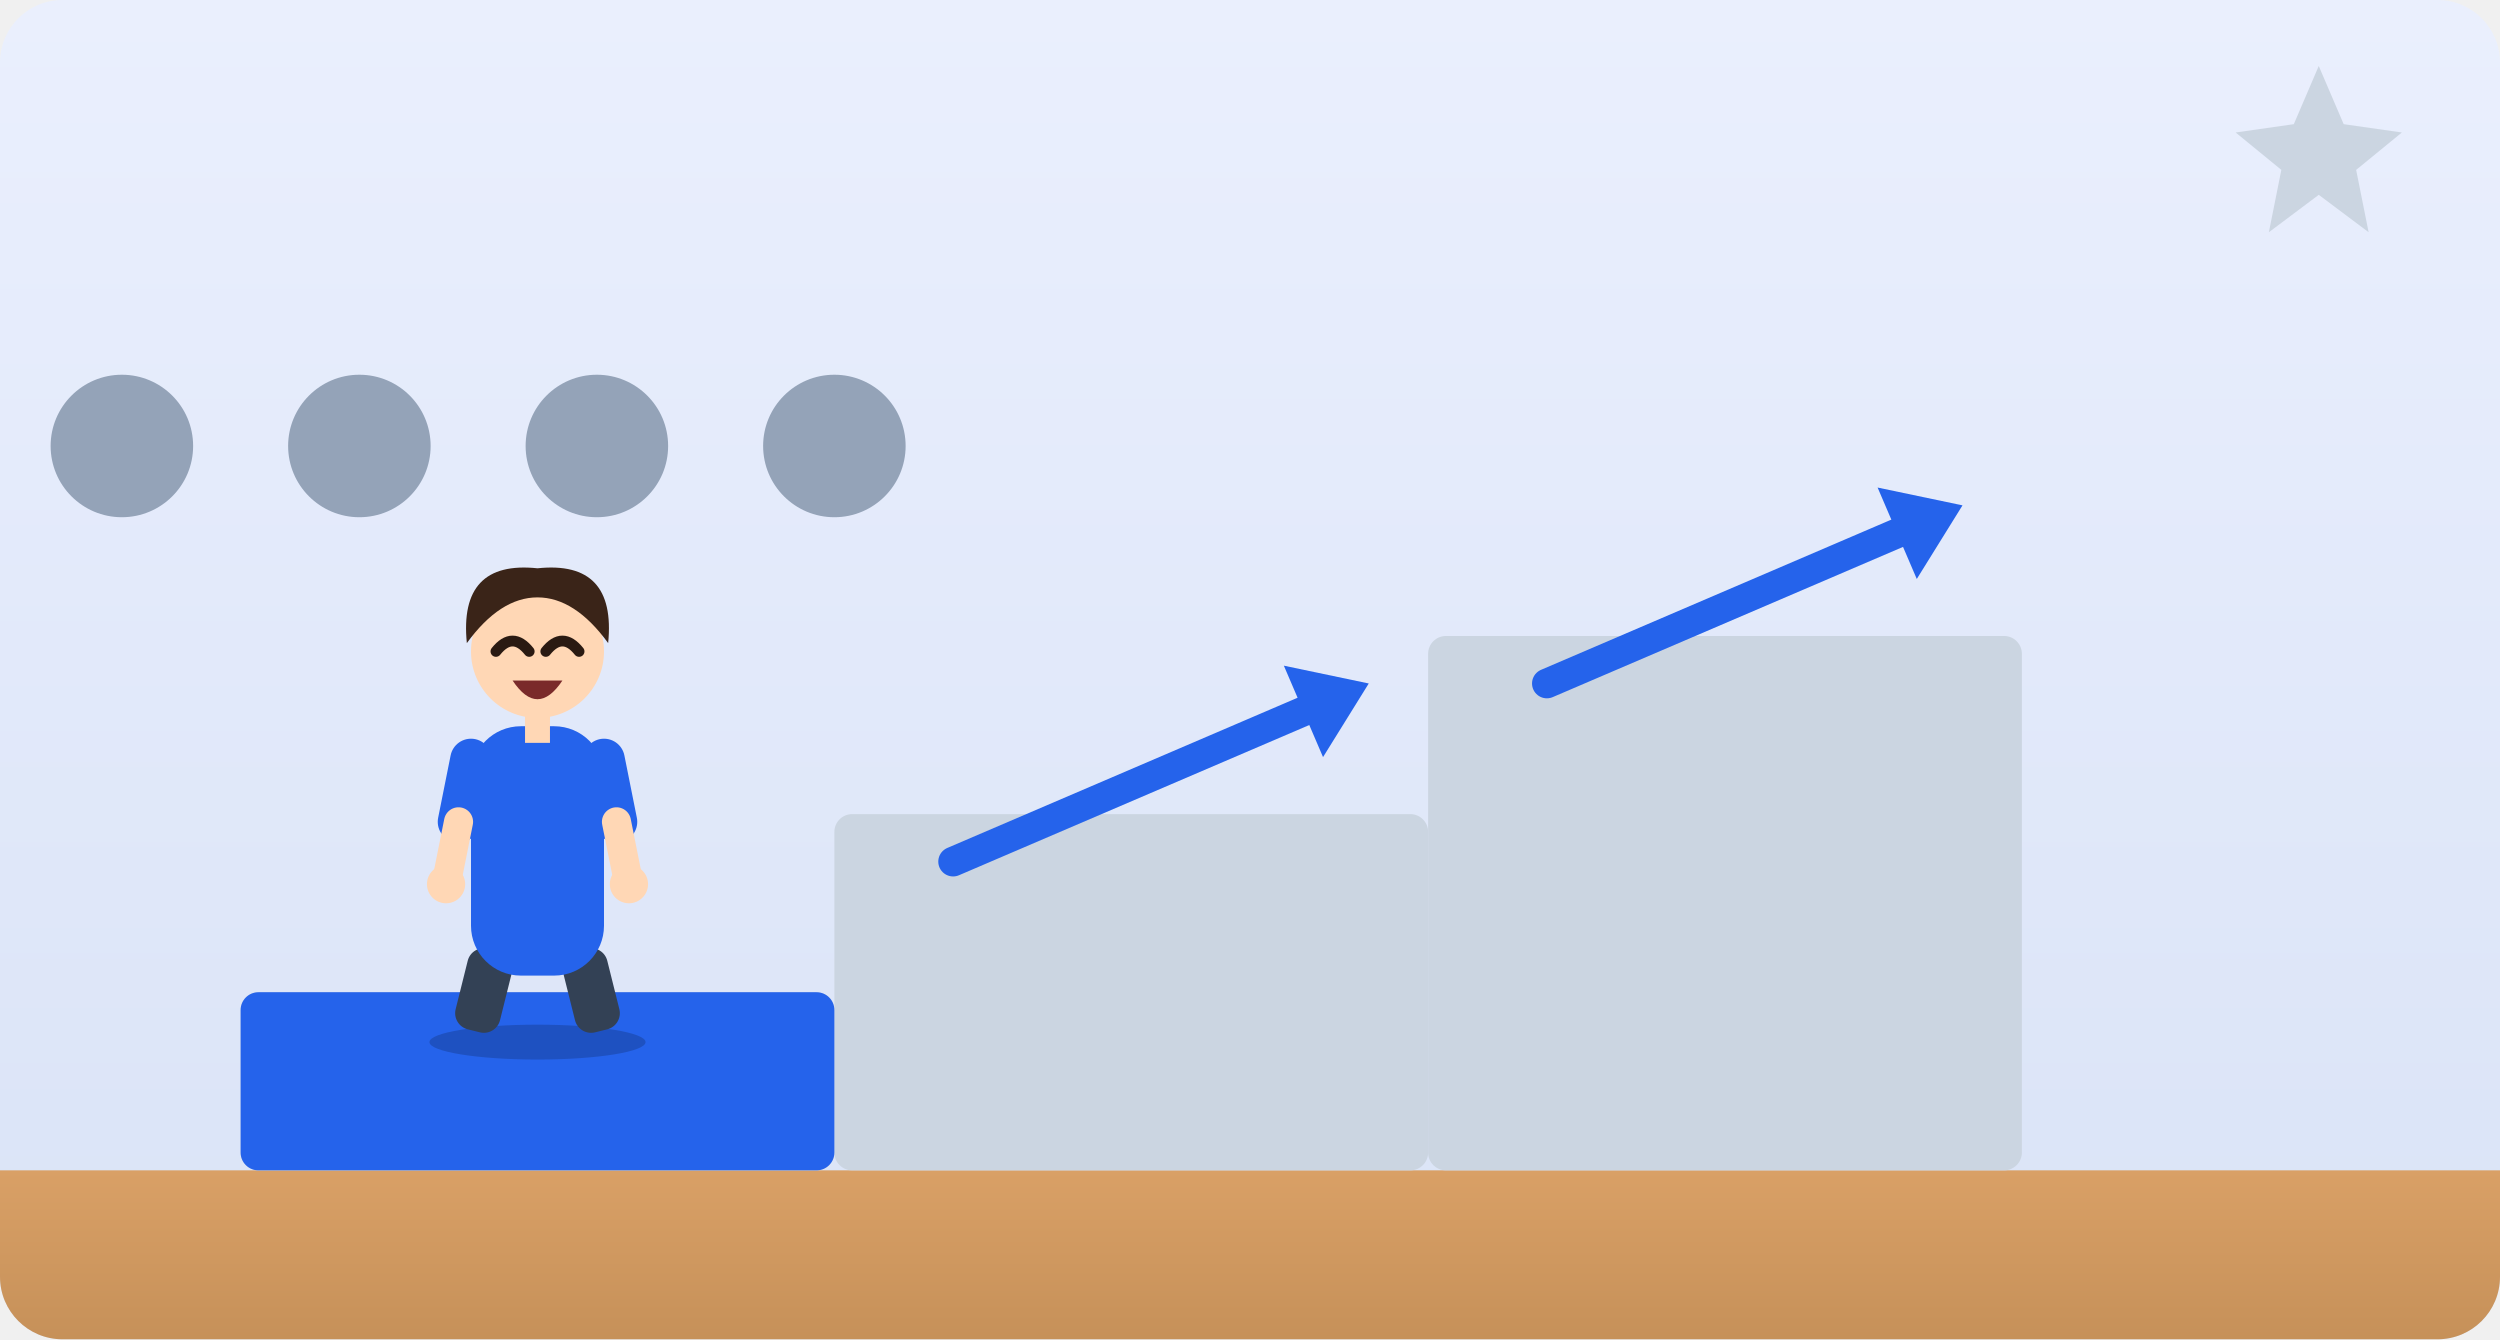
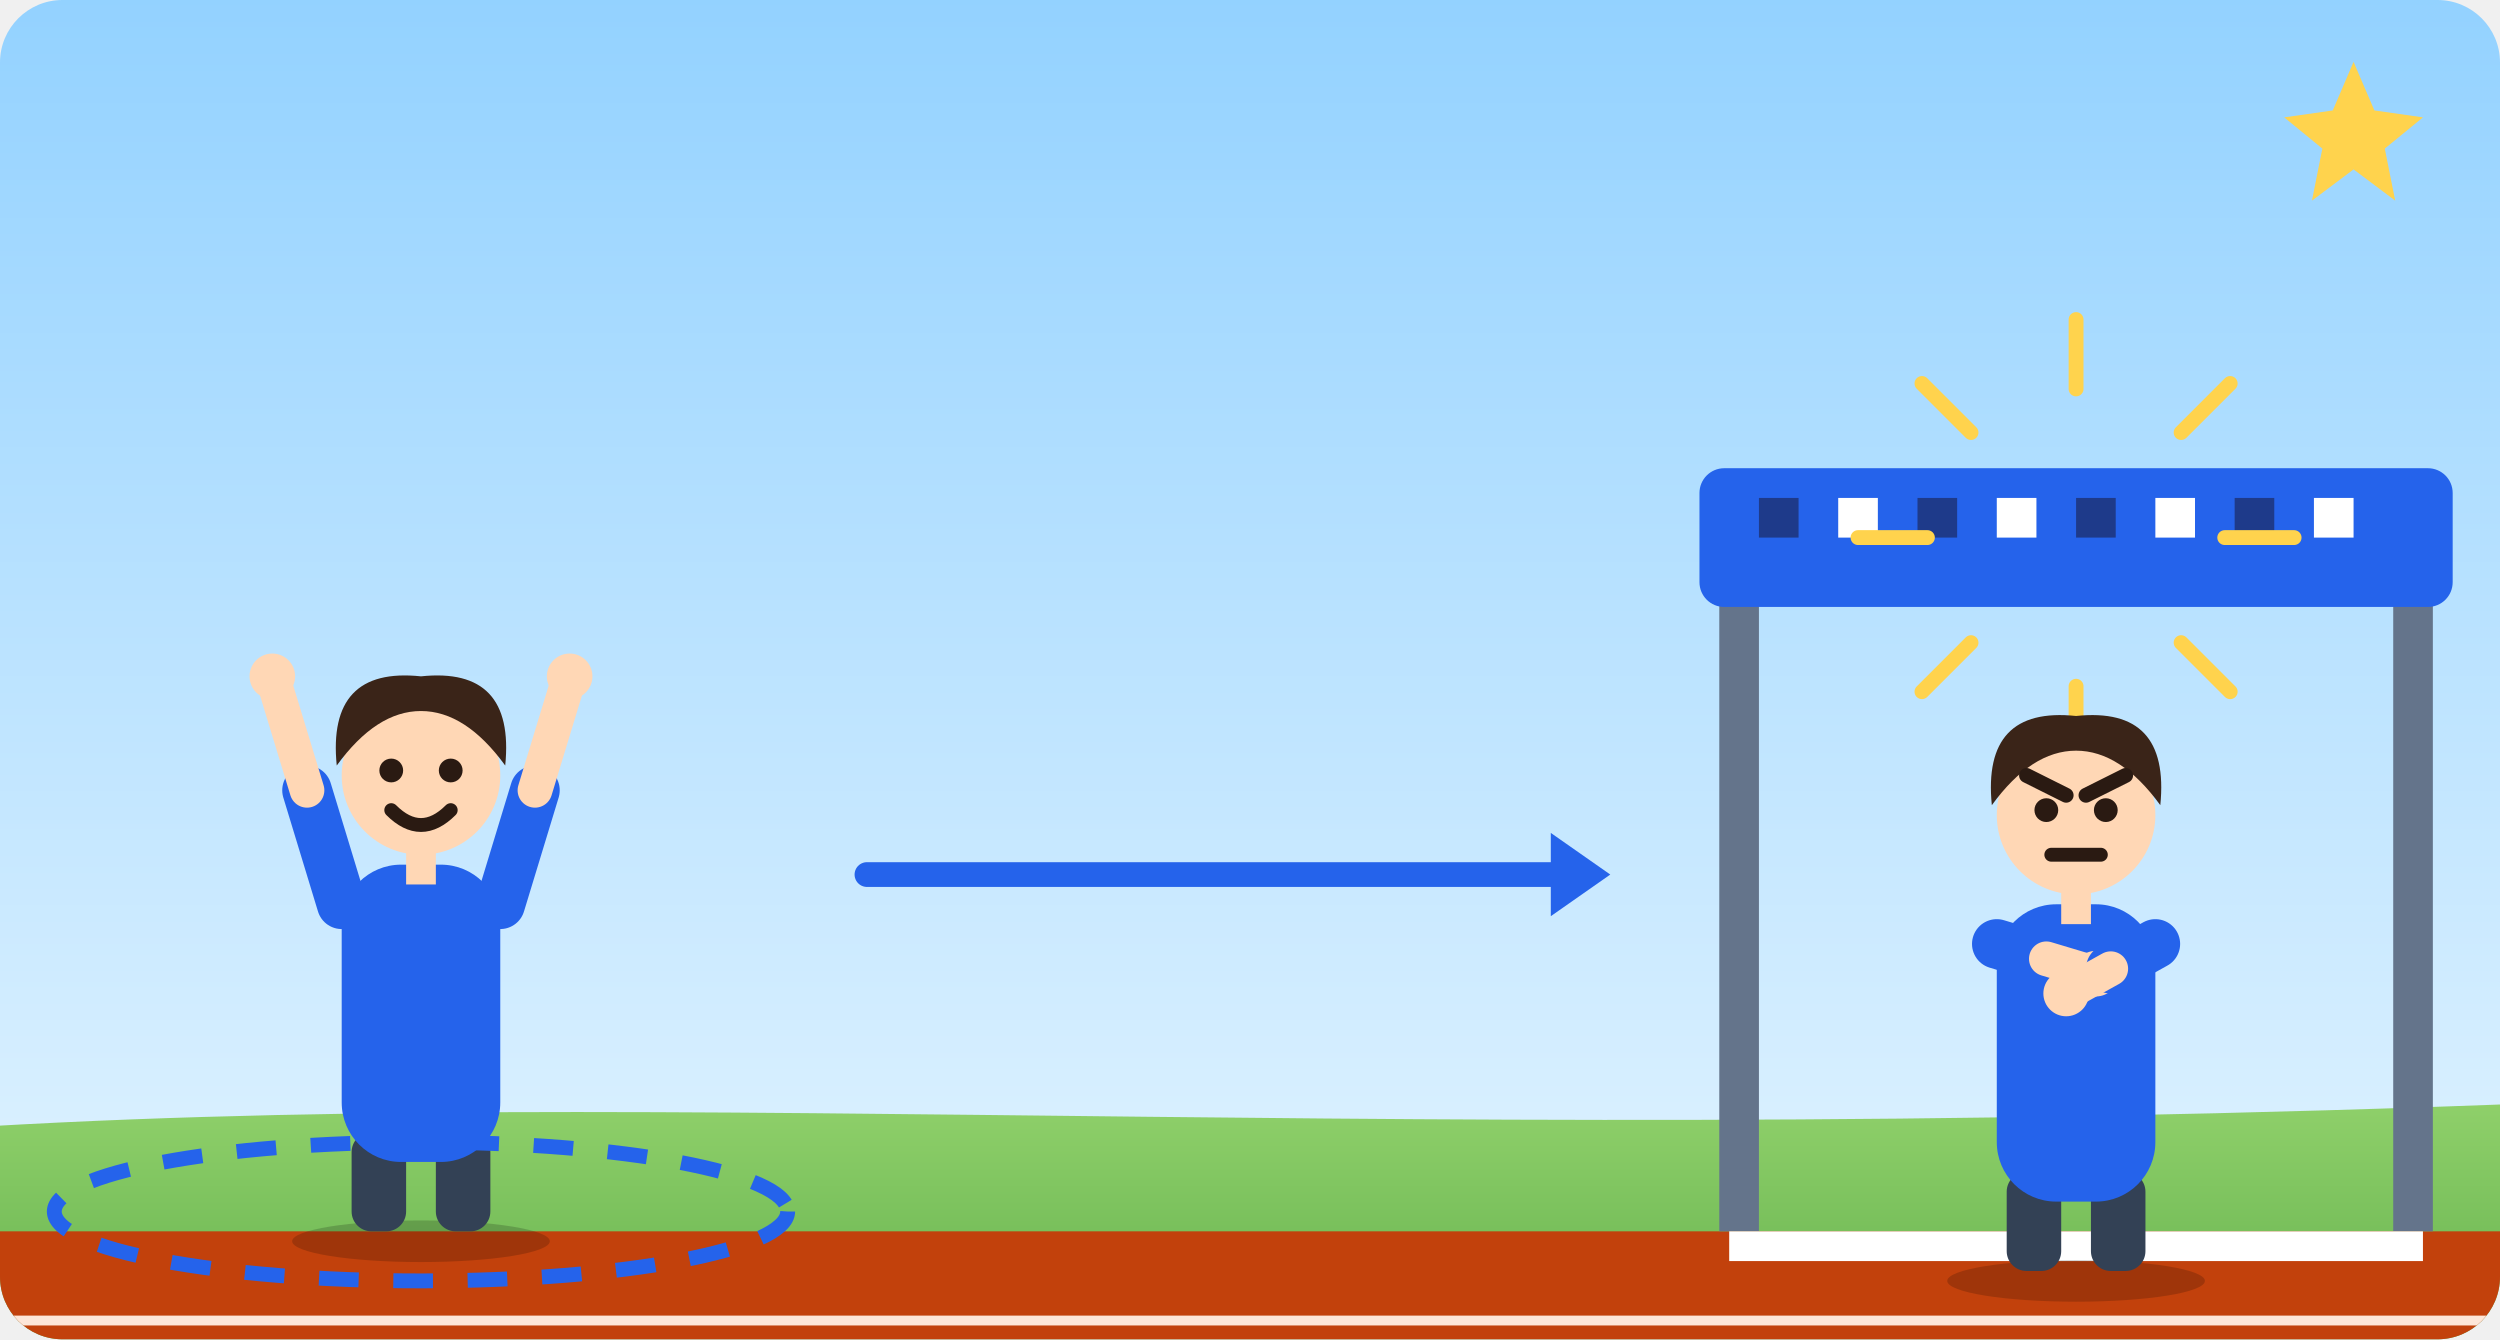
- <svg xmlns="http://www.w3.org/2000/svg" data-n="3" data-t="1" data-c="#2563eb" viewBox="0 0 560 300" role="img" aria-label="결승에 앞서 치르는 첫 단계의 예선">
+ <svg xmlns="http://www.w3.org/2000/svg" data-n="3" data-t="1" data-c="#2563eb" viewBox="0 0 560 300" role="img" aria-label="본 경기에 앞서 트랙 밖에서 먼저 몸을 푸는 예비 단계">
  <defs>
    <clipPath id="preliminary_clip">
      <rect width="560" height="300" rx="14" />
    </clipPath>
    <linearGradient id="preliminary_sky" x1="0" y1="0" x2="0" y2="1">
-       <stop offset="0" stop-color="#eef2ff" />
-       <stop offset="1" stop-color="#d8e2f6" />
+       <stop offset="0" stop-color="#8fd0ff" />
+       <stop offset="1" stop-color="#eaf7ff" />
    </linearGradient>
    <linearGradient id="preliminary_gr" x1="0" y1="0" x2="0" y2="1">
-       <stop offset="0" stop-color="#d9a066" />
-       <stop offset="1" stop-color="#b98650" />
+       <stop offset="0" stop-color="#8fd06a" />
+       <stop offset="1" stop-color="#58a846" />
    </linearGradient>
  </defs>
  <g clip-path="url(#preliminary_clip)">
-     <g transform="translate(-119 -73) scale(1.33)">
+     <g transform="translate(-50 -15) scale(1.11)">
      <rect width="560" height="300" fill="url(#preliminary_sky)" />
-       <rect x="0" y="252" width="560" height="48" fill="url(#preliminary_gr)" />
-       <g class="vs up" data-s="1">
-         <g transform="translate(280 252)">
-           <rect x="-150" y="-30" width="100" height="30" rx="3" fill="#cbd5e1" />
-           <rect x="-50" y="-60" width="100" height="60" rx="3" fill="#cbd5e1" />
-           <rect x="50" y="-90" width="100" height="90" rx="3" fill="#cbd5e1" />
-         </g>
-       </g>
-       <g class="vs pop" data-s="2">
-         <rect x="130" y="222" width="100" height="30" rx="3" fill="#2563eb" />
-         <g transform="translate(180 222) scale(0.7)">
+       <path d="M0 244C150 230 310 246 560 236V300H0Z" fill="url(#preliminary_gr)" />
+       <rect x="0" y="262" width="560" height="38" fill="#c2410c" />
+       <path d="M0 280H560" fill="none" stroke="#fde6d8" stroke-width="2" stroke-linecap="round" stroke-linejoin="round" />
+       <g class="vs up" data-s="1" data-e="2">
+         <g transform="translate(130 252)">
          <ellipse cx="0" cy="12" rx="26" ry="4.2" fill="#000" fill-opacity="0.18" />
-           <rect x="-16" y="-10" width="11" height="20" rx="4" fill="#334155" transform="rotate(14 -10 -10)" />
-           <rect x="5" y="-10" width="11" height="20" rx="4" fill="#334155" transform="rotate(-14 10 -10)" />
+           <rect x="-14" y="-10" width="11" height="20" rx="4" fill="#334155" />
+           <rect x="3" y="-10" width="11" height="20" rx="4" fill="#334155" />
          <rect x="-16" y="-64" width="32" height="60" rx="12" fill="#2563eb" />
-           <path d="M-16 -56L-19 -41" fill="none" stroke="#2563eb" stroke-width="10" stroke-linecap="round" stroke-linejoin="round" />
-           <path d="M-19 -41L-22 -26" fill="none" stroke="#ffd7b5" stroke-width="7" stroke-linecap="round" stroke-linejoin="round" />
-           <circle cx="-22" cy="-26" r="4.6" fill="#ffd7b5" />
-           <path d="M16 -56L19 -41" fill="none" stroke="#2563eb" stroke-width="10" stroke-linecap="round" stroke-linejoin="round" />
-           <path d="M19 -41L22 -26" fill="none" stroke="#ffd7b5" stroke-width="7" stroke-linecap="round" stroke-linejoin="round" />
-           <circle cx="22" cy="-26" r="4.6" fill="#ffd7b5" />
+           <path d="M-16 -56L-23 -79" fill="none" stroke="#2563eb" stroke-width="10" stroke-linecap="round" stroke-linejoin="round" />
+           <path d="M-23 -79L-30 -102" fill="none" stroke="#ffd7b5" stroke-width="7" stroke-linecap="round" stroke-linejoin="round" />
+           <circle cx="-30" cy="-102" r="4.6" fill="#ffd7b5" />
+           <path d="M16 -56L23 -79" fill="none" stroke="#2563eb" stroke-width="10" stroke-linecap="round" stroke-linejoin="round" />
+           <path d="M23 -79L30 -102" fill="none" stroke="#ffd7b5" stroke-width="7" stroke-linecap="round" stroke-linejoin="round" />
+           <circle cx="30" cy="-102" r="4.6" fill="#ffd7b5" />
          <rect x="-3" y="-68" width="6" height="8" fill="#ffd7b5" />
          <circle cx="0" cy="-82" r="16" fill="#ffd7b5" />
          <path d="M-17 -84Q-19 -104 0 -102Q19 -104 17 -84Q9 -95 0 -95Q-9 -95 -17 -84Z" fill="#3a2418" />
-           <path d="M-10 -82Q-6 -87 -2 -82M2 -82Q6 -87 10 -82" fill="none" stroke="#2a1a12" stroke-width="2.6" stroke-linecap="round" stroke-linejoin="round" />
-           <path d="M-6 -75Q0 -66 6 -75Z" fill="#7a2a2a" />
+           <circle cx="-6" cy="-83" r="2.4" fill="#2a1a12" />
+           <circle cx="6" cy="-83" r="2.4" fill="#2a1a12" />
+           <path d="M-6 -75Q0 -69 6 -75" fill="none" stroke="#2a1a12" stroke-width="2.8" stroke-linecap="round" stroke-linejoin="round" />
        </g>
-         <circle cx="110" cy="130" r="12" fill="#94a3b8" />
-         <circle cx="150" cy="130" r="12" fill="#94a3b8" />
-         <circle cx="190" cy="130" r="12" fill="#94a3b8" />
-         <circle cx="230" cy="130" r="12" fill="#94a3b8" />
+         <ellipse cx="130" cy="258" rx="74" ry="14" fill="none" stroke="#2563eb" stroke-width="3" stroke-dasharray="8 7" />
      </g>
-       <g class="vs wipe" data-s="3">
-         <path d="M250 200L309 174.7" fill="none" stroke="#2563eb" stroke-width="5" stroke-linecap="round" stroke-linejoin="round" />
-         <path d="M320 170L312.3 182.4L305.7 167Z" fill="#2563eb" />
-         <path d="M350 170L409 144.7" fill="none" stroke="#2563eb" stroke-width="5" stroke-linecap="round" stroke-linejoin="round" />
-         <path d="M420 140L412.3 152.4L405.7 137Z" fill="#2563eb" />
-         <path d="M480 66L484.2 75.8L494 77.2L486.3 83.5L488.4 94L480 87.7L471.6 94L473.7 83.5L466 77.2L475.8 75.8Z" fill="#cbd5e1" />
-         <path d="M460 70L500 90" fill="none" stroke="#cbd5e1" stroke-width="3" stroke-linecap="round" stroke-linejoin="round" stroke-opacity="0" />
+       <g class="vs up" data-s="2">
+         <rect x="392" y="120" width="8" height="142" fill="#64748b" />
+         <rect x="528" y="120" width="8" height="142" fill="#64748b" />
+         <rect x="388" y="108" width="152" height="28" rx="5" fill="#2563eb" />
+         <rect x="400" y="114" width="8" height="8" fill="#1e3a8a" />
+         <rect x="416" y="114" width="8" height="8" fill="#fff" />
+         <rect x="432" y="114" width="8" height="8" fill="#1e3a8a" />
+         <rect x="448" y="114" width="8" height="8" fill="#fff" />
+         <rect x="464" y="114" width="8" height="8" fill="#1e3a8a" />
+         <rect x="480" y="114" width="8" height="8" fill="#fff" />
+         <rect x="496" y="114" width="8" height="8" fill="#1e3a8a" />
+         <rect x="512" y="114" width="8" height="8" fill="#fff" />
+         <rect x="394" y="262" width="140" height="6" fill="#fff" />
+         <path d="M464 92L464 78M485.2 100.8L495.1 90.9M494 122L508 122M485.2 143.2L495.1 153.1M464 152L464 166M442.8 143.2L432.9 153.1M434 122L420 122M442.8 100.8L432.9 90.9" fill="none" stroke="#ffd34d" stroke-width="3" stroke-linecap="round" stroke-linejoin="round" />
+       </g>
+       <g class="vs wipe" data-s="2" data-e="2">
+         <path d="M220 190L358 190" fill="none" stroke="#2563eb" stroke-width="5" stroke-linecap="round" stroke-linejoin="round" />
+         <path d="M370 190L358 198.4L358 181.6Z" fill="#2563eb" />
+       </g>
+       <g class="vs up" data-s="3">
+         <g transform="translate(464 260)">
+           <ellipse cx="0" cy="12" rx="26" ry="4.2" fill="#000" fill-opacity="0.18" />
+           <rect x="-14" y="-10" width="11" height="20" rx="4" fill="#334155" />
+           <rect x="3" y="-10" width="11" height="20" rx="4" fill="#334155" />
+           <rect x="-16" y="-64" width="32" height="60" rx="12" fill="#2563eb" />
+           <path d="M-16 -56L-6 -53" fill="none" stroke="#2563eb" stroke-width="10" stroke-linecap="round" stroke-linejoin="round" />
+           <path d="M-6 -53L4 -50" fill="none" stroke="#ffd7b5" stroke-width="7" stroke-linecap="round" stroke-linejoin="round" />
+           <circle cx="4" cy="-50" r="4.6" fill="#ffd7b5" />
+           <path d="M16 -56L7 -51" fill="none" stroke="#2563eb" stroke-width="10" stroke-linecap="round" stroke-linejoin="round" />
+           <path d="M7 -51L-2 -46" fill="none" stroke="#ffd7b5" stroke-width="7" stroke-linecap="round" stroke-linejoin="round" />
+           <circle cx="-2" cy="-46" r="4.6" fill="#ffd7b5" />
+           <rect x="-3" y="-68" width="6" height="8" fill="#ffd7b5" />
+           <circle cx="0" cy="-82" r="16" fill="#ffd7b5" />
+           <path d="M-17 -84Q-19 -104 0 -102Q19 -104 17 -84Q9 -95 0 -95Q-9 -95 -17 -84Z" fill="#3a2418" />
+           <circle cx="-6" cy="-83" r="2.4" fill="#2a1a12" />
+           <circle cx="6" cy="-83" r="2.4" fill="#2a1a12" />
+           <path d="M-10 -90L-2 -86M10 -90L2 -86" fill="none" stroke="#2a1a12" stroke-width="3" stroke-linecap="round" stroke-linejoin="round" />
+           <path d="M-5 -74H5" fill="none" stroke="#2a1a12" stroke-width="2.8" stroke-linecap="round" stroke-linejoin="round" />
+         </g>
+         <path d="M520 26L524.2 35.8L534 37.2L526.3 43.5L528.4 54L520 47.7L511.6 54L513.7 43.5L506 37.2L515.8 35.8Z" fill="#ffd34d" />
      </g>
    </g>
  </g>
</svg>
